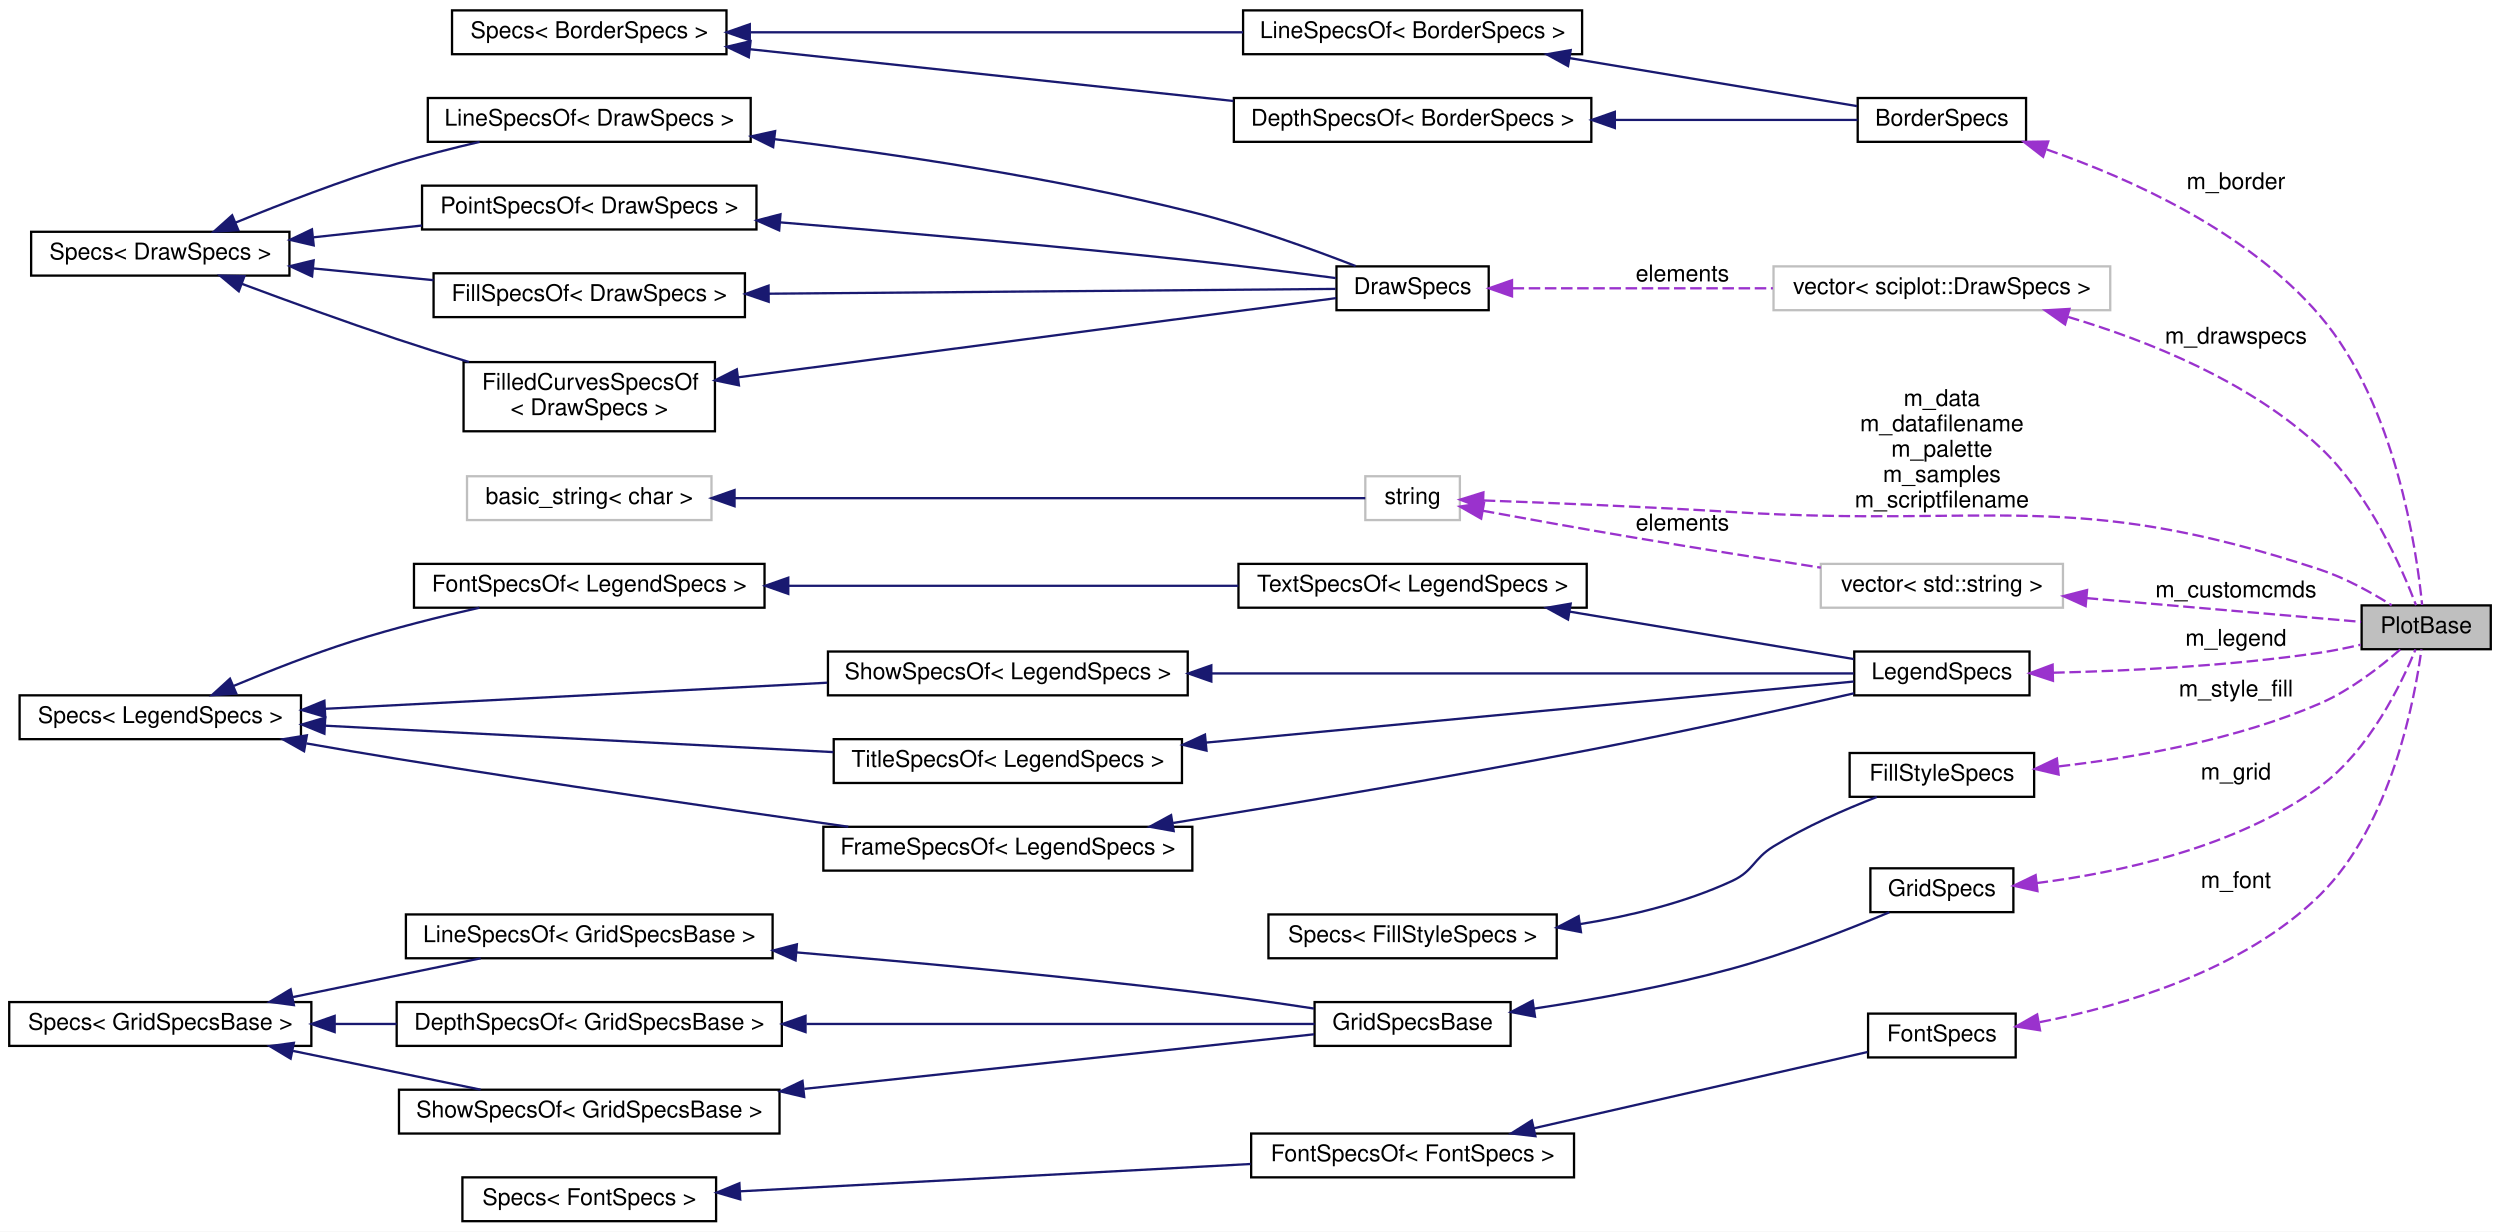
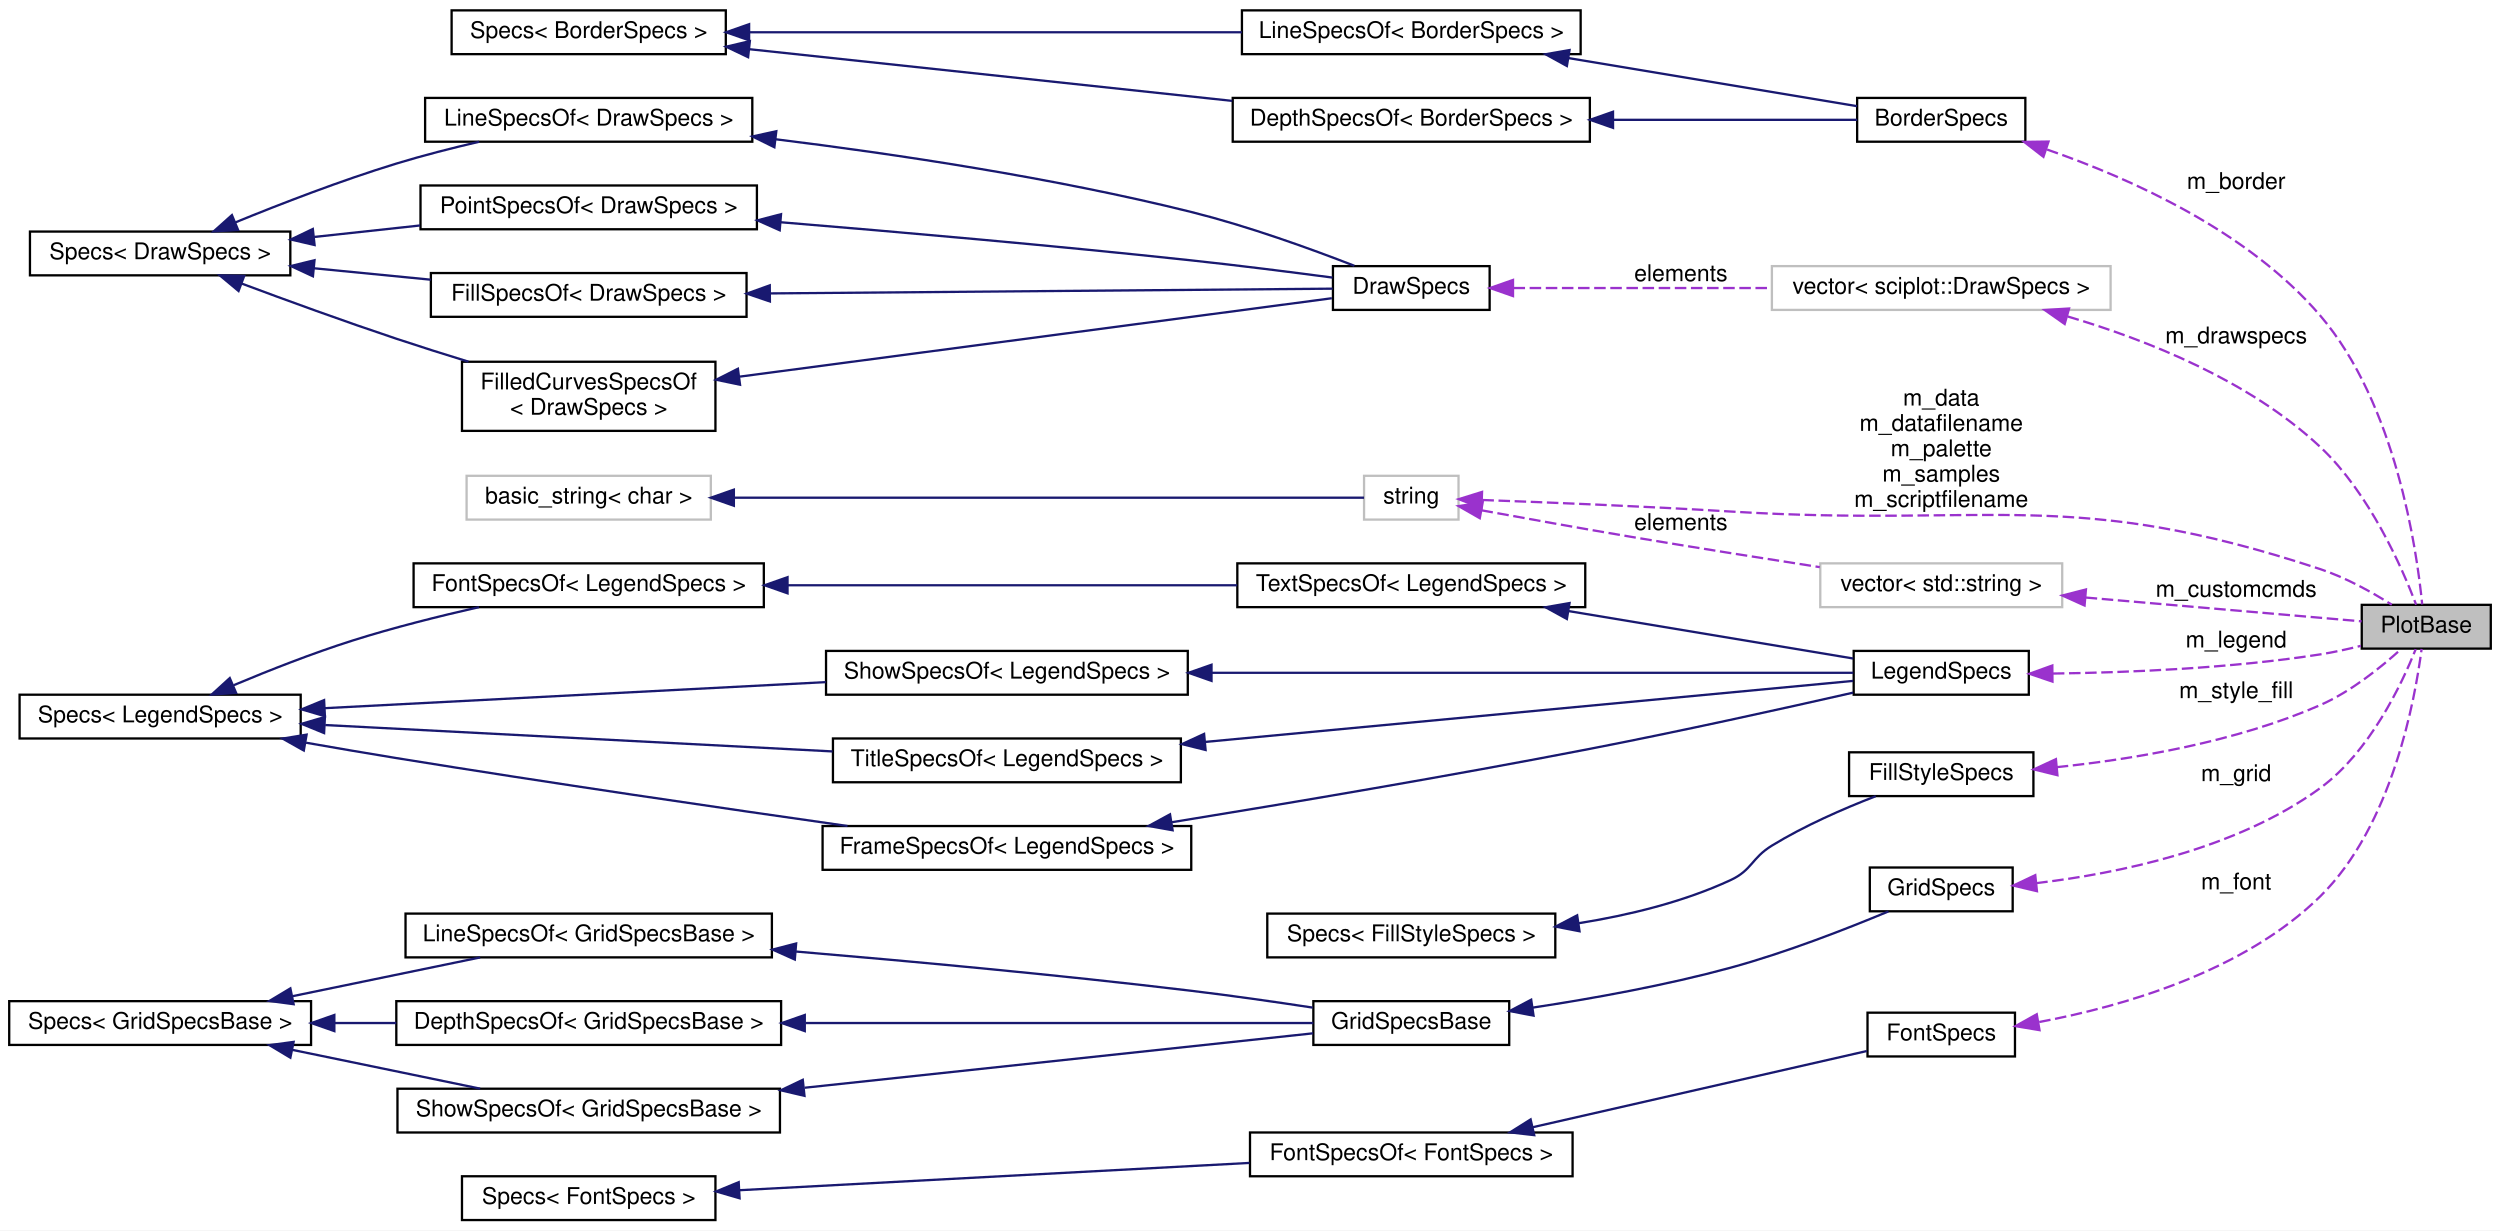
- <svg xmlns="http://www.w3.org/2000/svg" xmlns:xlink="http://www.w3.org/1999/xlink" width="1084pt" height="534pt" viewBox="0.00 0.00 1084.00 534.00">
+ <svg xmlns="http://www.w3.org/2000/svg" xmlns:xlink="http://www.w3.org/1999/xlink" width="1085pt" height="534pt" viewBox="0.00 0.00 1085.00 534.00">
  <g id="graph0" class="graph" transform="scale(1 1) rotate(0) translate(4 530)">
-     <polygon fill="white" stroke="transparent" points="-4,4 -4,-530 1080,-530 1080,4 -4,4" />
+     <polygon fill="white" stroke="transparent" points="-4,4 -4,-530 1081,-530 1081,4 -4,4" />
    <g id="node1" class="node">
      <g id="a_node1">
        <a xlink:title="The class used to create a plot containing graphical elements.">
-           <polygon fill="#bfbfbf" stroke="black" points="1020,-248.5 1020,-267.5 1076,-267.5 1076,-248.5 1020,-248.5" />
-           <text text-anchor="middle" x="1048" y="-255.5" font-family="Helvetica" font-size="10.00">PlotBase</text>
+           <polygon fill="#bfbfbf" stroke="black" points="1021,-248.5 1021,-267.5 1077,-267.5 1077,-248.5 1021,-248.5" />
+           <text text-anchor="middle" x="1049" y="-255.5" font-family="Helvetica" font-size="10.00">PlotBase</text>
        </a>
      </g>
    </g>
    <g id="node2" class="node">
      <g id="a_node2">
        <a xlink:href="classsciplot_1_1BorderSpecs.html" target="_top" xlink:title="The class used to specify options for plot border.">
-           <polygon fill="white" stroke="black" points="801.5,-468.5 801.5,-487.5 874.5,-487.5 874.5,-468.5 801.5,-468.5" />
-           <text text-anchor="middle" x="838" y="-475.5" font-family="Helvetica" font-size="10.00">BorderSpecs</text>
+           <polygon fill="white" stroke="black" points="802,-468.5 802,-487.5 875,-487.5 875,-468.5 802,-468.5" />
+           <text text-anchor="middle" x="838.5" y="-475.5" font-family="Helvetica" font-size="10.00">BorderSpecs</text>
        </a>
      </g>
    </g>
    <g id="edge1" class="edge">
-       <path fill="none" stroke="#9a32cd" stroke-dasharray="5,2" d="M883.46,-465.18C920.07,-452.46 970.87,-429.52 1002,-393 1034.7,-354.65 1043.86,-291.69 1046.23,-267.7" />
-       <polygon fill="#9a32cd" stroke="#9a32cd" points="881.91,-462.01 873.53,-468.5 884.13,-468.65 881.91,-462.01" />
-       <text text-anchor="middle" x="965.5" y="-448" font-family="Helvetica" font-size="10.00"> m_border</text>
+       <path fill="none" stroke="#9a32cd" stroke-dasharray="5,2" d="M884.43,-465.1C921.13,-452.38 971.86,-429.48 1003,-393 1035.72,-354.67 1044.87,-291.7 1047.23,-267.7" />
+       <polygon fill="#9a32cd" stroke="#9a32cd" points="882.85,-461.93 874.47,-468.42 885.07,-468.57 882.85,-461.93" />
+       <text text-anchor="middle" x="966.5" y="-448" font-family="Helvetica" font-size="10.00"> m_border</text>
    </g>
    <g id="node3" class="node">
      <g id="a_node3">
        <a xlink:href="classsciplot_1_1LineSpecsOf.html" target="_top" xlink:title=" ">
          <polygon fill="white" stroke="black" points="535,-506.5 535,-525.5 682,-525.5 682,-506.5 535,-506.5" />
          <text text-anchor="middle" x="608.5" y="-513.5" font-family="Helvetica" font-size="10.00">LineSpecsOf&lt; BorderSpecs &gt;</text>
        </a>
      </g>
    </g>
    <g id="edge2" class="edge">
-       <path fill="none" stroke="midnightblue" d="M676.5,-504.81C717.32,-497.99 767.86,-489.55 801.2,-483.98" />
-       <polygon fill="midnightblue" stroke="midnightblue" points="675.9,-501.36 666.61,-506.46 677.05,-508.26 675.9,-501.36" />
+       <path fill="none" stroke="midnightblue" d="M676.68,-504.8C717.72,-497.96 768.56,-489.49 801.95,-483.92" />
+       <polygon fill="midnightblue" stroke="midnightblue" points="676.03,-501.36 666.74,-506.46 677.18,-508.27 676.03,-501.36" />
    </g>
    <g id="node4" class="node">
      <g id="a_node4">
        <a xlink:href="classsciplot_1_1Specs.html" target="_top" xlink:title=" ">
          <polygon fill="white" stroke="black" points="192,-506.5 192,-525.5 311,-525.5 311,-506.5 192,-506.5" />
          <text text-anchor="middle" x="251.5" y="-513.5" font-family="Helvetica" font-size="10.00">Specs&lt; BorderSpecs &gt;</text>
        </a>
      </g>
    </g>
    <g id="edge3" class="edge">
      <path fill="none" stroke="midnightblue" d="M321.49,-516C382.92,-516 472.49,-516 534.97,-516" />
      <polygon fill="midnightblue" stroke="midnightblue" points="321.12,-512.5 311.12,-516 321.12,-519.5 321.12,-512.5" />
    </g>
    <g id="node5" class="node">
      <g id="a_node5">
        <a xlink:href="classsciplot_1_1DepthSpecsOf.html" target="_top" xlink:title=" ">
          <polygon fill="white" stroke="black" points="531,-468.5 531,-487.5 686,-487.5 686,-468.5 531,-468.5" />
          <text text-anchor="middle" x="608.5" y="-475.5" font-family="Helvetica" font-size="10.00">DepthSpecsOf&lt; BorderSpecs &gt;</text>
        </a>
      </g>
    </g>
    <g id="edge5" class="edge">
      <path fill="none" stroke="midnightblue" d="M321.27,-508.64C381.35,-502.21 468.47,-492.88 530.79,-486.21" />
      <polygon fill="midnightblue" stroke="midnightblue" points="320.69,-505.18 311.12,-509.73 321.44,-512.14 320.69,-505.18" />
    </g>
    <g id="edge4" class="edge">
-       <path fill="none" stroke="midnightblue" d="M696.38,-478C732.87,-478 773.27,-478 801.37,-478" />
-       <polygon fill="midnightblue" stroke="midnightblue" points="696.2,-474.5 686.2,-478 696.2,-481.5 696.2,-474.5" />
+       <path fill="none" stroke="midnightblue" d="M696.29,-478C733.02,-478 773.75,-478 801.99,-478" />
+       <polygon fill="midnightblue" stroke="midnightblue" points="696.06,-474.5 686.05,-478 696.05,-481.5 696.06,-474.5" />
    </g>
    <g id="node6" class="node">
      <g id="a_node6">
        <a xlink:title=" ">
-           <polygon fill="white" stroke="#bfbfbf" points="765,-395.5 765,-414.5 911,-414.5 911,-395.5 765,-395.5" />
-           <text text-anchor="middle" x="838" y="-402.5" font-family="Helvetica" font-size="10.00">vector&lt; sciplot::DrawSpecs &gt;</text>
+           <polygon fill="white" stroke="#bfbfbf" points="765,-395.5 765,-414.5 912,-414.5 912,-395.5 765,-395.5" />
+           <text text-anchor="middle" x="838.5" y="-402.5" font-family="Helvetica" font-size="10.00">vector&lt; sciplot::DrawSpecs &gt;</text>
        </a>
      </g>
    </g>
    <g id="edge6" class="edge">
-       <path fill="none" stroke="#9a32cd" stroke-dasharray="5,2" d="M892.72,-392.59C927.38,-382.29 971.5,-364.6 1002,-336 1023.32,-316 1037.51,-283.6 1043.6,-267.59" />
-       <polygon fill="#9a32cd" stroke="#9a32cd" points="891.42,-389.32 882.76,-395.43 893.34,-396.06 891.42,-389.32" />
-       <text text-anchor="middle" x="965.5" y="-381" font-family="Helvetica" font-size="10.00"> m_drawspecs</text>
+       <path fill="none" stroke="#9a32cd" stroke-dasharray="5,2" d="M893.4,-392.64C928.16,-382.36 972.42,-364.68 1003,-336 1024.32,-316 1038.51,-283.6 1044.6,-267.59" />
+       <polygon fill="#9a32cd" stroke="#9a32cd" points="892.07,-389.38 883.4,-395.47 893.98,-396.11 892.07,-389.38" />
+       <text text-anchor="middle" x="966.5" y="-381" font-family="Helvetica" font-size="10.00"> m_drawspecs</text>
    </g>
    <g id="node7" class="node">
      <g id="a_node7">
        <a xlink:href="classsciplot_1_1DrawSpecs.html" target="_top" xlink:title="The class where options for the plotted element can be specified.">
-           <polygon fill="white" stroke="black" points="575.5,-395.5 575.5,-414.5 641.5,-414.5 641.5,-395.5 575.5,-395.5" />
+           <polygon fill="white" stroke="black" points="574.5,-395.5 574.5,-414.5 642.5,-414.5 642.5,-395.5 574.5,-395.5" />
          <text text-anchor="middle" x="608.5" y="-402.5" font-family="Helvetica" font-size="10.00">DrawSpecs</text>
        </a>
      </g>
    </g>
    <g id="edge7" class="edge">
-       <path fill="none" stroke="#9a32cd" stroke-dasharray="5,2" d="M651.85,-405C683.5,-405 727.55,-405 764.74,-405" />
-       <polygon fill="#9a32cd" stroke="#9a32cd" points="651.61,-401.5 641.61,-405 651.61,-408.5 651.61,-401.5" />
+       <path fill="none" stroke="#9a32cd" stroke-dasharray="5,2" d="M652.87,-405C684.43,-405 727.91,-405 764.74,-405" />
+       <polygon fill="#9a32cd" stroke="#9a32cd" points="652.65,-401.5 642.65,-405 652.65,-408.5 652.65,-401.5" />
      <text text-anchor="middle" x="725.5" y="-408" font-family="Helvetica" font-size="10.00"> elements</text>
    </g>
    <g id="node8" class="node">
      <g id="a_node8">
        <a xlink:href="classsciplot_1_1LineSpecsOf.html" target="_top" xlink:title=" ">
-           <polygon fill="white" stroke="black" points="181.5,-468.5 181.5,-487.5 321.5,-487.5 321.5,-468.5 181.5,-468.5" />
+           <polygon fill="white" stroke="black" points="180.5,-468.5 180.5,-487.5 322.5,-487.5 322.5,-468.5 180.5,-468.5" />
          <text text-anchor="middle" x="251.5" y="-475.5" font-family="Helvetica" font-size="10.00">LineSpecsOf&lt; DrawSpecs &gt;</text>
        </a>
      </g>
    </g>
    <g id="edge8" class="edge">
-       <path fill="none" stroke="midnightblue" d="M331.9,-469.65C383.9,-463.24 453.06,-452.93 513,-438 537.62,-431.87 564.89,-422 583.79,-414.65" />
-       <polygon fill="midnightblue" stroke="midnightblue" points="331.25,-466.2 321.74,-470.88 332.09,-473.15 331.25,-466.2" />
+       <path fill="none" stroke="midnightblue" d="M332.72,-469.55C384.62,-463.13 453.37,-452.85 513,-438 537.62,-431.87 564.89,-422 583.79,-414.65" />
+       <polygon fill="midnightblue" stroke="midnightblue" points="332.08,-466.1 322.57,-470.78 332.92,-473.05 332.08,-466.1" />
    </g>
    <g id="node9" class="node">
      <g id="a_node9">
        <a xlink:href="classsciplot_1_1Specs.html" target="_top" xlink:title=" ">
-           <polygon fill="white" stroke="black" points="9.5,-410.5 9.5,-429.5 121.5,-429.5 121.5,-410.5 9.5,-410.5" />
+           <polygon fill="white" stroke="black" points="9,-410.5 9,-429.5 122,-429.5 122,-410.5 9,-410.5" />
          <text text-anchor="middle" x="65.5" y="-417.5" font-family="Helvetica" font-size="10.00">Specs&lt; DrawSpecs &gt;</text>
        </a>
      </g>
    </g>
    <g id="edge9" class="edge">
      <path fill="none" stroke="midnightblue" d="M98.21,-433.51C118.03,-441.62 144.22,-451.73 168,-459 179.53,-462.52 192.13,-465.74 203.95,-468.48" />
      <polygon fill="midnightblue" stroke="midnightblue" points="99.34,-430.18 88.76,-429.59 96.66,-436.65 99.34,-430.18" />
    </g>
    <g id="node10" class="node">
      <g id="a_node10">
        <a xlink:href="classsciplot_1_1PointSpecsOf.html" target="_top" xlink:title=" ">
-           <polygon fill="white" stroke="black" points="179,-430.5 179,-449.5 324,-449.5 324,-430.5 179,-430.5" />
+           <polygon fill="white" stroke="black" points="178.5,-430.5 178.5,-449.5 324.5,-449.5 324.5,-430.5 178.5,-430.5" />
          <text text-anchor="middle" x="251.5" y="-437.5" font-family="Helvetica" font-size="10.00">PointSpecsOf&lt; DrawSpecs &gt;</text>
        </a>
      </g>
    </g>
    <g id="edge11" class="edge">
-       <path fill="none" stroke="midnightblue" d="M132.04,-427.12C147.25,-428.78 163.51,-430.54 178.96,-432.22" />
-       <polygon fill="midnightblue" stroke="midnightblue" points="132.03,-423.6 121.71,-426 131.27,-430.56 132.03,-423.6" />
+       <path fill="none" stroke="midnightblue" d="M132.34,-427.16C147.25,-428.78 163.16,-430.51 178.31,-432.15" />
+       <polygon fill="midnightblue" stroke="midnightblue" points="132.53,-423.66 122.21,-426.05 131.77,-430.62 132.53,-423.66" />
    </g>
    <g id="node11" class="node">
      <g id="a_node11">
        <a xlink:href="classsciplot_1_1FillSpecsOf.html" target="_top" xlink:title=" ">
-           <polygon fill="white" stroke="black" points="184,-392.5 184,-411.5 319,-411.5 319,-392.5 184,-392.5" />
+           <polygon fill="white" stroke="black" points="183,-392.5 183,-411.5 320,-411.5 320,-392.5 183,-392.5" />
          <text text-anchor="middle" x="251.5" y="-399.5" font-family="Helvetica" font-size="10.00">FillSpecsOf&lt; DrawSpecs &gt;</text>
        </a>
      </g>
    </g>
    <g id="edge13" class="edge">
-       <path fill="none" stroke="midnightblue" d="M132.02,-413.59C148.88,-411.94 167.05,-410.16 183.96,-408.51" />
-       <polygon fill="midnightblue" stroke="midnightblue" points="131.32,-410.14 121.71,-414.6 132,-417.11 131.32,-410.14" />
+       <path fill="none" stroke="midnightblue" d="M132.28,-413.57C148.74,-411.95 166.43,-410.22 182.97,-408.61" />
+       <polygon fill="midnightblue" stroke="midnightblue" points="131.82,-410.09 122.21,-414.55 132.5,-417.06 131.82,-410.09" />
    </g>
    <g id="node12" class="node">
      <g id="a_node12">
        <a xlink:href="classsciplot_1_1FilledCurvesSpecsOf.html" target="_top" xlink:title=" ">
-           <polygon fill="white" stroke="black" points="197,-343 197,-373 306,-373 306,-343 197,-343" />
-           <text text-anchor="start" x="205" y="-361" font-family="Helvetica" font-size="10.00">FilledCurvesSpecsOf</text>
+           <polygon fill="white" stroke="black" points="196.5,-343 196.5,-373 306.5,-373 306.5,-343 196.5,-343" />
+           <text text-anchor="start" x="204.5" y="-361" font-family="Helvetica" font-size="10.00">FilledCurvesSpecsOf</text>
          <text text-anchor="middle" x="251.5" y="-350" font-family="Helvetica" font-size="10.00">&lt; DrawSpecs &gt;</text>
        </a>
      </g>
    </g>
    <g id="edge15" class="edge">
      <path fill="none" stroke="midnightblue" d="M100.81,-406.96C120.4,-399.64 145.47,-390.51 168,-383 178.08,-379.64 188.91,-376.22 199.31,-373.03" />
      <polygon fill="midnightblue" stroke="midnightblue" points="99.53,-403.7 91.39,-410.49 101.98,-410.25 99.53,-403.7" />
    </g>
    <g id="edge10" class="edge">
-       <path fill="none" stroke="midnightblue" d="M334.21,-433.59C385.59,-429.36 453.22,-423.43 513,-417 533.72,-414.77 556.93,-411.83 575.17,-409.42" />
-       <polygon fill="midnightblue" stroke="midnightblue" points="333.85,-430.11 324.16,-434.41 334.42,-437.09 333.85,-430.11" />
+       <path fill="none" stroke="midnightblue" d="M334.76,-433.55C386.06,-429.32 453.43,-423.41 513,-417 533.39,-414.81 556.2,-411.92 574.3,-409.53" />
+       <polygon fill="midnightblue" stroke="midnightblue" points="334.4,-430.06 324.72,-434.37 334.97,-437.04 334.4,-430.06" />
    </g>
    <g id="edge12" class="edge">
-       <path fill="none" stroke="midnightblue" d="M329.35,-402.65C405.94,-403.3 519.87,-404.26 575.12,-404.73" />
-       <polygon fill="midnightblue" stroke="midnightblue" points="329.3,-399.15 319.27,-402.56 329.24,-406.15 329.3,-399.15" />
+       <path fill="none" stroke="midnightblue" d="M330.15,-402.66C406.38,-403.3 519.04,-404.25 574.37,-404.72" />
+       <polygon fill="midnightblue" stroke="midnightblue" points="330.14,-399.16 320.11,-402.57 330.08,-406.16 330.14,-399.16" />
    </g>
    <g id="edge14" class="edge">
-       <path fill="none" stroke="midnightblue" d="M315.98,-366.4C392.13,-376.49 516.8,-392.99 575.3,-400.74" />
-       <polygon fill="midnightblue" stroke="midnightblue" points="316.4,-362.93 306.03,-365.09 315.49,-369.87 316.4,-362.93" />
+       <path fill="none" stroke="midnightblue" d="M317.16,-366.56C392.85,-376.58 515.31,-392.79 574.02,-400.57" />
+       <polygon fill="midnightblue" stroke="midnightblue" points="317.18,-363.03 306.8,-365.19 316.26,-369.97 317.18,-363.03" />
    </g>
    <g id="node13" class="node">
      <g id="a_node13">
        <a xlink:title="STL class.">
          <polygon fill="white" stroke="#bfbfbf" points="588,-304.5 588,-323.5 629,-323.5 629,-304.5 588,-304.5" />
          <text text-anchor="middle" x="608.5" y="-311.5" font-family="Helvetica" font-size="10.00">string</text>
        </a>
      </g>
    </g>
    <g id="edge16" class="edge">
-       <path fill="none" stroke="#9a32cd" stroke-dasharray="5,2" d="M639.36,-313C667.22,-312 709.94,-310.28 747,-308 860.66,-301.02 893.87,-318.73 1002,-283 1013.03,-279.36 1024.46,-272.97 1033.04,-267.56" />
+       <path fill="none" stroke="#9a32cd" stroke-dasharray="5,2" d="M639.36,-313C667.22,-311.99 709.94,-310.27 747,-308 861.11,-301.02 894.45,-318.86 1003,-283 1014.03,-279.36 1025.46,-272.97 1034.04,-267.56" />
      <polygon fill="#9a32cd" stroke="#9a32cd" points="638.96,-309.51 629.09,-313.36 639.21,-316.51 638.96,-309.51" />
-       <text text-anchor="middle" x="838" y="-354" font-family="Helvetica" font-size="10.00"> m_data</text>
-       <text text-anchor="middle" x="838" y="-343" font-family="Helvetica" font-size="10.00">m_datafilename</text>
-       <text text-anchor="middle" x="838" y="-332" font-family="Helvetica" font-size="10.00">m_palette</text>
-       <text text-anchor="middle" x="838" y="-321" font-family="Helvetica" font-size="10.00">m_samples</text>
-       <text text-anchor="middle" x="838" y="-310" font-family="Helvetica" font-size="10.00">m_scriptfilename</text>
+       <text text-anchor="middle" x="838.5" y="-354" font-family="Helvetica" font-size="10.00"> m_data</text>
+       <text text-anchor="middle" x="838.5" y="-343" font-family="Helvetica" font-size="10.00">m_datafilename</text>
+       <text text-anchor="middle" x="838.5" y="-332" font-family="Helvetica" font-size="10.00">m_palette</text>
+       <text text-anchor="middle" x="838.5" y="-321" font-family="Helvetica" font-size="10.00">m_samples</text>
+       <text text-anchor="middle" x="838.5" y="-310" font-family="Helvetica" font-size="10.00">m_scriptfilename</text>
    </g>
    <g id="node22" class="node">
      <g id="a_node22">
        <a xlink:title=" ">
-           <polygon fill="white" stroke="#bfbfbf" points="785.5,-266.5 785.5,-285.5 890.5,-285.5 890.5,-266.5 785.5,-266.5" />
-           <text text-anchor="middle" x="838" y="-273.5" font-family="Helvetica" font-size="10.00">vector&lt; std::string &gt;</text>
+           <polygon fill="white" stroke="#bfbfbf" points="786,-266.5 786,-285.5 891,-285.5 891,-266.5 786,-266.5" />
+           <text text-anchor="middle" x="838.5" y="-273.5" font-family="Helvetica" font-size="10.00">vector&lt; std::string &gt;</text>
        </a>
      </g>
    </g>
    <g id="edge29" class="edge">
-       <path fill="none" stroke="#9a32cd" stroke-dasharray="5,2" d="M638.97,-308.53C657.6,-305.12 682.19,-300.68 704,-297 730.85,-292.47 760.81,-287.71 785.48,-283.87" />
-       <polygon fill="#9a32cd" stroke="#9a32cd" points="638.23,-305.11 629.03,-310.36 639.49,-311.99 638.23,-305.11" />
+       <path fill="none" stroke="#9a32cd" stroke-dasharray="5,2" d="M638.97,-308.53C657.6,-305.11 682.19,-300.68 704,-297 730.95,-292.46 761.02,-287.7 785.79,-283.86" />
+       <polygon fill="#9a32cd" stroke="#9a32cd" points="638.23,-305.1 629.02,-310.36 639.49,-311.99 638.23,-305.1" />
      <text text-anchor="middle" x="725.5" y="-300" font-family="Helvetica" font-size="10.00"> elements</text>
    </g>
    <g id="node14" class="node">
      <g id="a_node14">
        <a xlink:title="STL class.">
          <polygon fill="white" stroke="#bfbfbf" points="198.5,-304.5 198.5,-323.5 304.5,-323.5 304.5,-304.5 198.5,-304.5" />
          <text text-anchor="middle" x="251.5" y="-311.5" font-family="Helvetica" font-size="10.00">basic_string&lt; char &gt;</text>
        </a>
      </g>
    </g>
    <g id="edge17" class="edge">
      <path fill="none" stroke="midnightblue" d="M314.7,-314C396.76,-314 536.76,-314 587.99,-314" />
      <polygon fill="midnightblue" stroke="midnightblue" points="314.5,-310.5 304.5,-314 314.5,-317.5 314.5,-310.5" />
    </g>
    <g id="node15" class="node">
      <g id="a_node15">
        <a xlink:href="classsciplot_1_1LegendSpecs.html" target="_top" xlink:title="The class used to specify options for legend.">
-           <polygon fill="white" stroke="black" points="800,-228.5 800,-247.5 876,-247.5 876,-228.5 800,-228.5" />
-           <text text-anchor="middle" x="838" y="-235.5" font-family="Helvetica" font-size="10.00">LegendSpecs</text>
+           <polygon fill="white" stroke="black" points="800.5,-228.5 800.5,-247.5 876.5,-247.5 876.5,-228.5 800.5,-228.5" />
+           <text text-anchor="middle" x="838.5" y="-235.5" font-family="Helvetica" font-size="10.00">LegendSpecs</text>
        </a>
      </g>
    </g>
    <g id="edge18" class="edge">
-       <path fill="none" stroke="#9a32cd" stroke-dasharray="5,2" d="M886.27,-238.31C918.93,-239.09 963.3,-241.25 1002,-247 1007.73,-247.85 1013.79,-249.09 1019.55,-250.44" />
-       <polygon fill="#9a32cd" stroke="#9a32cd" points="886.17,-234.81 876.1,-238.1 886.02,-241.81 886.17,-234.81" />
-       <text text-anchor="middle" x="965.5" y="-250" font-family="Helvetica" font-size="10.00"> m_legend</text>
+       <path fill="none" stroke="#9a32cd" stroke-dasharray="5,2" d="M886.95,-237.68C919.73,-238.1 964.23,-239.95 1003,-246 1008.75,-246.9 1014.83,-248.24 1020.59,-249.7" />
+       <polygon fill="#9a32cd" stroke="#9a32cd" points="886.77,-234.18 876.74,-237.59 886.71,-241.18 886.77,-234.18" />
+       <text text-anchor="middle" x="966.5" y="-249" font-family="Helvetica" font-size="10.00"> m_legend</text>
    </g>
    <g id="node16" class="node">
      <g id="a_node16">
        <a xlink:href="classsciplot_1_1TextSpecsOf.html" target="_top" xlink:title=" ">
          <polygon fill="white" stroke="black" points="533,-266.5 533,-285.5 684,-285.5 684,-266.5 533,-266.5" />
          <text text-anchor="middle" x="608.5" y="-273.5" font-family="Helvetica" font-size="10.00">TextSpecsOf&lt; LegendSpecs &gt;</text>
        </a>
      </g>
    </g>
    <g id="edge19" class="edge">
-       <path fill="none" stroke="midnightblue" d="M676.63,-264.79C716.87,-258.07 766.53,-249.77 799.84,-244.21" />
-       <polygon fill="midnightblue" stroke="midnightblue" points="675.9,-261.36 666.61,-266.46 677.05,-268.26 675.9,-261.36" />
+       <path fill="none" stroke="midnightblue" d="M676.77,-264.79C717.11,-258.07 766.88,-249.77 800.26,-244.21" />
+       <polygon fill="midnightblue" stroke="midnightblue" points="676.03,-261.36 666.74,-266.46 677.18,-268.27 676.03,-261.36" />
    </g>
    <g id="node17" class="node">
      <g id="a_node17">
        <a xlink:href="classsciplot_1_1FontSpecsOf.html" target="_top" xlink:title=" ">
          <polygon fill="white" stroke="black" points="175.5,-266.5 175.5,-285.5 327.5,-285.5 327.5,-266.5 175.5,-266.5" />
          <text text-anchor="middle" x="251.5" y="-273.5" font-family="Helvetica" font-size="10.00">FontSpecsOf&lt; LegendSpecs &gt;</text>
        </a>
      </g>
    </g>
    <g id="edge20" class="edge">
      <path fill="none" stroke="midnightblue" d="M337.91,-276C397.4,-276 475.97,-276 532.93,-276" />
      <polygon fill="midnightblue" stroke="midnightblue" points="337.79,-272.5 327.79,-276 337.79,-279.5 337.79,-272.5" />
    </g>
    <g id="node18" class="node">
      <g id="a_node18">
        <a xlink:href="classsciplot_1_1Specs.html" target="_top" xlink:title=" ">
          <polygon fill="white" stroke="black" points="4.5,-209.5 4.5,-228.5 126.5,-228.5 126.5,-209.5 4.5,-209.5" />
          <text text-anchor="middle" x="65.5" y="-216.5" font-family="Helvetica" font-size="10.00">Specs&lt; LegendSpecs &gt;</text>
        </a>
      </g>
    </g>
    <g id="edge21" class="edge">
      <path fill="none" stroke="midnightblue" d="M97.4,-232.62C112.72,-239.05 131.63,-246.5 149,-252 166.7,-257.6 186.49,-262.56 203.87,-266.5" />
      <polygon fill="midnightblue" stroke="midnightblue" points="98.47,-229.28 87.89,-228.58 95.72,-235.72 98.47,-229.28" />
    </g>
    <g id="node19" class="node">
      <g id="a_node19">
        <a xlink:href="classsciplot_1_1ShowSpecsOf.html" target="_top" xlink:title=" ">
-           <polygon fill="white" stroke="black" points="355,-228.5 355,-247.5 511,-247.5 511,-228.5 355,-228.5" />
+           <polygon fill="white" stroke="black" points="354.5,-228.5 354.5,-247.5 511.5,-247.5 511.5,-228.5 354.5,-228.5" />
          <text text-anchor="middle" x="433" y="-235.5" font-family="Helvetica" font-size="10.00">ShowSpecsOf&lt; LegendSpecs &gt;</text>
        </a>
      </g>
    </g>
    <g id="edge23" class="edge">
-       <path fill="none" stroke="midnightblue" d="M137,-222.66C199.41,-225.91 290.31,-230.63 354.69,-233.98" />
+       <path fill="none" stroke="midnightblue" d="M136.99,-222.66C199.28,-225.9 289.99,-230.62 354.35,-233.96" />
      <polygon fill="midnightblue" stroke="midnightblue" points="137.02,-219.16 126.85,-222.14 136.66,-226.15 137.02,-219.16" />
    </g>
    <g id="node20" class="node">
      <g id="a_node20">
        <a xlink:href="classsciplot_1_1TitleSpecsOf.html" target="_top" xlink:title=" ">
          <polygon fill="white" stroke="black" points="357.5,-190.5 357.5,-209.5 508.5,-209.5 508.5,-190.5 357.5,-190.5" />
          <text text-anchor="middle" x="433" y="-197.5" font-family="Helvetica" font-size="10.00">TitleSpecsOf&lt; LegendSpecs &gt;</text>
        </a>
      </g>
    </g>
    <g id="edge25" class="edge">
      <path fill="none" stroke="midnightblue" d="M137.14,-215.33C200.4,-212.04 292.86,-207.23 357.32,-203.88" />
      <polygon fill="midnightblue" stroke="midnightblue" points="136.66,-211.85 126.85,-215.86 137.02,-218.84 136.66,-211.85" />
    </g>
    <g id="node21" class="node">
      <g id="a_node21">
        <a xlink:href="classsciplot_1_1FrameSpecsOf.html" target="_top" xlink:title=" ">
          <polygon fill="white" stroke="black" points="353,-152.5 353,-171.5 513,-171.5 513,-152.5 353,-152.5" />
          <text text-anchor="middle" x="433" y="-159.5" font-family="Helvetica" font-size="10.00">FrameSpecsOf&lt; LegendSpecs &gt;</text>
        </a>
      </g>
    </g>
    <g id="edge27" class="edge">
      <path fill="none" stroke="midnightblue" d="M128.82,-207.66C141.76,-205.38 155.32,-203.06 168,-201 234.42,-190.21 310.46,-179.11 363.82,-171.52" />
      <polygon fill="midnightblue" stroke="midnightblue" points="127.85,-204.27 118.61,-209.46 129.07,-211.17 127.85,-204.27" />
    </g>
    <g id="edge22" class="edge">
-       <path fill="none" stroke="midnightblue" d="M521.32,-238C608.04,-238 736.86,-238 799.75,-238" />
-       <polygon fill="midnightblue" stroke="midnightblue" points="521.23,-234.5 511.23,-238 521.23,-241.5 521.23,-234.5" />
+       <path fill="none" stroke="midnightblue" d="M521.91,-238C608.77,-238 737.48,-238 800.3,-238" />
+       <polygon fill="midnightblue" stroke="midnightblue" points="521.8,-234.5 511.8,-238 521.8,-241.5 521.8,-234.5" />
    </g>
    <g id="edge24" class="edge">
-       <path fill="none" stroke="midnightblue" d="M518.95,-208.01C605.69,-216.19 736.36,-228.51 799.8,-234.49" />
-       <polygon fill="midnightblue" stroke="midnightblue" points="519.14,-204.51 508.86,-207.06 518.48,-211.48 519.14,-204.51" />
+       <path fill="none" stroke="midnightblue" d="M519.05,-208.01C605.91,-216.19 736.73,-228.51 800.26,-234.49" />
+       <polygon fill="midnightblue" stroke="midnightblue" points="519.23,-204.51 508.95,-207.06 518.58,-211.48 519.23,-204.51" />
    </g>
    <g id="edge26" class="edge">
-       <path fill="none" stroke="midnightblue" d="M504.66,-173.16C555.26,-181.37 624.96,-193.13 686,-205 724.98,-212.58 769.36,-222.43 799.87,-229.38" />
-       <polygon fill="midnightblue" stroke="midnightblue" points="504.91,-169.66 494.48,-171.52 503.79,-176.57 504.91,-169.66" />
+       <path fill="none" stroke="midnightblue" d="M504.65,-173.17C555.26,-181.39 624.96,-193.15 686,-205 725.11,-212.59 769.63,-222.44 800.24,-229.39" />
+       <polygon fill="midnightblue" stroke="midnightblue" points="504.91,-169.67 494.48,-171.53 503.79,-176.58 504.91,-169.67" />
    </g>
    <g id="edge28" class="edge">
-       <path fill="none" stroke="#9a32cd" stroke-dasharray="5,2" d="M900.77,-270.65C940.33,-267.23 989.72,-262.96 1019.78,-260.36" />
-       <polygon fill="#9a32cd" stroke="#9a32cd" points="900.34,-267.18 890.68,-271.53 900.95,-274.15 900.34,-267.18" />
-       <text text-anchor="middle" x="965.5" y="-271" font-family="Helvetica" font-size="10.00"> m_customcmds</text>
+       <path fill="none" stroke="#9a32cd" stroke-dasharray="5,2" d="M901.18,-270.67C940.98,-267.24 990.76,-262.94 1020.93,-260.34" />
+       <polygon fill="#9a32cd" stroke="#9a32cd" points="900.7,-267.2 891.04,-271.55 901.3,-274.18 900.7,-267.2" />
+       <text text-anchor="middle" x="966.5" y="-271" font-family="Helvetica" font-size="10.00"> m_customcmds</text>
    </g>
    <g id="node23" class="node">
      <g id="a_node23">
        <a xlink:href="classsciplot_1_1FillStyleSpecs.html" target="_top" xlink:title="The class used to attach color or pattern fill options to a type.">
-           <polygon fill="white" stroke="black" points="798,-184.5 798,-203.5 878,-203.5 878,-184.5 798,-184.5" />
-           <text text-anchor="middle" x="838" y="-191.5" font-family="Helvetica" font-size="10.00">FillStyleSpecs</text>
+           <polygon fill="white" stroke="black" points="798.5,-184.5 798.5,-203.5 878.5,-203.5 878.5,-184.5 798.5,-184.5" />
+           <text text-anchor="middle" x="838.5" y="-191.5" font-family="Helvetica" font-size="10.00">FillStyleSpecs</text>
        </a>
      </g>
    </g>
    <g id="edge30" class="edge">
-       <path fill="none" stroke="#9a32cd" stroke-dasharray="5,2" d="M888.67,-197.69C921.86,-201.52 965.89,-209.29 1002,-225 1015.15,-230.72 1028.13,-240.86 1036.75,-248.39" />
-       <polygon fill="#9a32cd" stroke="#9a32cd" points="888.62,-194.16 878.3,-196.58 887.87,-201.12 888.62,-194.16" />
-       <text text-anchor="middle" x="965.5" y="-228" font-family="Helvetica" font-size="10.00"> m_style_fill</text>
+       <path fill="none" stroke="#9a32cd" stroke-dasharray="5,2" d="M888.63,-197.05C922.04,-200.53 966.61,-208 1003,-224 1016.45,-229.91 1029.58,-240.57 1038.16,-248.38" />
+       <polygon fill="#9a32cd" stroke="#9a32cd" points="888.93,-193.56 878.65,-196.09 888.27,-200.53 888.93,-193.56" />
+       <text text-anchor="middle" x="966.5" y="-227" font-family="Helvetica" font-size="10.00"> m_style_fill</text>
    </g>
    <g id="node24" class="node">
      <g id="a_node24">
        <a xlink:href="classsciplot_1_1Specs.html" target="_top" xlink:title=" ">
          <polygon fill="white" stroke="black" points="546,-114.5 546,-133.5 671,-133.5 671,-114.5 546,-114.5" />
          <text text-anchor="middle" x="608.5" y="-121.5" font-family="Helvetica" font-size="10.00">Specs&lt; FillStyleSpecs &gt;</text>
        </a>
      </g>
    </g>
    <g id="edge31" class="edge">
-       <path fill="none" stroke="midnightblue" d="M681.02,-129.3C702.92,-132.8 726.6,-138.55 747,-148 756.45,-152.38 756.13,-157.55 765,-163 779.03,-171.62 795.89,-179.01 809.76,-184.42" />
+       <path fill="none" stroke="midnightblue" d="M681.02,-129.3C702.92,-132.8 726.6,-138.55 747,-148 756.45,-152.38 756.12,-157.56 765,-163 779.13,-171.65 796.1,-179.05 810.06,-184.45" />
      <polygon fill="midnightblue" stroke="midnightblue" points="681.51,-125.84 671.11,-127.85 680.49,-132.76 681.51,-125.84" />
    </g>
    <g id="node25" class="node">
      <g id="a_node25">
        <a xlink:href="classsciplot_1_1GridSpecs.html" target="_top" xlink:title="The class used to specify options for grid.">
-           <polygon fill="white" stroke="black" points="807,-134.5 807,-153.5 869,-153.5 869,-134.5 807,-134.5" />
-           <text text-anchor="middle" x="838" y="-141.5" font-family="Helvetica" font-size="10.00">GridSpecs</text>
+           <polygon fill="white" stroke="black" points="807.5,-134.5 807.5,-153.5 869.5,-153.5 869.5,-134.5 807.5,-134.5" />
+           <text text-anchor="middle" x="838.5" y="-141.5" font-family="Helvetica" font-size="10.00">GridSpecs</text>
        </a>
      </g>
    </g>
    <g id="edge32" class="edge">
-       <path fill="none" stroke="#9a32cd" stroke-dasharray="5,2" d="M879.07,-147.09C914.35,-151.55 965.65,-162.43 1002,-189 1023.25,-204.53 1037.2,-233.38 1043.37,-248.38" />
-       <polygon fill="#9a32cd" stroke="#9a32cd" points="879.45,-143.61 869.11,-145.95 878.65,-150.56 879.45,-143.61" />
-       <text text-anchor="middle" x="965.5" y="-192" font-family="Helvetica" font-size="10.00"> m_grid</text>
+       <path fill="none" stroke="#9a32cd" stroke-dasharray="5,2" d="M879.72,-146.72C915.14,-150.88 966.6,-161.4 1003,-188 1024.46,-203.69 1038.32,-232.99 1044.42,-248.23" />
+       <polygon fill="#9a32cd" stroke="#9a32cd" points="880.04,-143.23 869.73,-145.66 879.31,-150.19 880.04,-143.23" />
+       <text text-anchor="middle" x="966.5" y="-191" font-family="Helvetica" font-size="10.00"> m_grid</text>
    </g>
    <g id="node26" class="node">
      <g id="a_node26">
        <a xlink:href="classsciplot_1_1GridSpecsBase.html" target="_top" xlink:title="The class used to specify options for grid lines along axis tics (major or minor).">
          <polygon fill="white" stroke="black" points="566,-76.5 566,-95.5 651,-95.5 651,-76.5 566,-76.5" />
          <text text-anchor="middle" x="608.5" y="-83.5" font-family="Helvetica" font-size="10.00">GridSpecsBase</text>
        </a>
      </g>
    </g>
    <g id="edge33" class="edge">
-       <path fill="none" stroke="midnightblue" d="M661.19,-92.67C687.19,-96.61 719.04,-102.35 747,-110 770.84,-116.52 797.2,-126.87 815.19,-134.43" />
-       <polygon fill="midnightblue" stroke="midnightblue" points="661.57,-89.18 651.16,-91.19 660.55,-96.11 661.57,-89.18" />
+       <path fill="none" stroke="midnightblue" d="M661.18,-92.69C687.18,-96.64 719.03,-102.38 747,-110 770.97,-116.53 797.47,-126.88 815.57,-134.44" />
+       <polygon fill="midnightblue" stroke="midnightblue" points="661.56,-89.21 651.16,-91.21 660.54,-96.13 661.56,-89.21" />
    </g>
    <g id="node27" class="node">
      <g id="a_node27">
        <a xlink:href="classsciplot_1_1LineSpecsOf.html" target="_top" xlink:title=" ">
          <polygon fill="white" stroke="black" points="172,-114.5 172,-133.5 331,-133.5 331,-114.5 172,-114.5" />
          <text text-anchor="middle" x="251.5" y="-121.5" font-family="Helvetica" font-size="10.00">LineSpecsOf&lt; GridSpecsBase &gt;</text>
        </a>
      </g>
    </g>
    <g id="edge34" class="edge">
      <path fill="none" stroke="midnightblue" d="M341.49,-117.03C391.89,-112.77 456.05,-106.84 513,-100 530.29,-97.92 549.29,-95.2 565.7,-92.7" />
      <polygon fill="midnightblue" stroke="midnightblue" points="340.95,-113.56 331.28,-117.88 341.53,-120.53 340.95,-113.56" />
    </g>
    <g id="node28" class="node">
      <g id="a_node28">
        <a xlink:href="classsciplot_1_1Specs.html" target="_top" xlink:title=" ">
          <polygon fill="white" stroke="black" points="0,-76.5 0,-95.5 131,-95.5 131,-76.5 0,-76.5" />
          <text text-anchor="middle" x="65.5" y="-83.5" font-family="Helvetica" font-size="10.00">Specs&lt; GridSpecsBase &gt;</text>
        </a>
      </g>
    </g>
    <g id="edge35" class="edge">
      <path fill="none" stroke="midnightblue" d="M123.06,-97.68C149.15,-103.07 179.74,-109.39 204.4,-114.48" />
      <polygon fill="midnightblue" stroke="midnightblue" points="123.43,-94.18 112.93,-95.59 122.02,-101.04 123.43,-94.18" />
    </g>
    <g id="node29" class="node">
      <g id="a_node29">
        <a xlink:href="classsciplot_1_1DepthSpecsOf.html" target="_top" xlink:title=" ">
          <polygon fill="white" stroke="black" points="168,-76.5 168,-95.5 335,-95.5 335,-76.5 168,-76.5" />
          <text text-anchor="middle" x="251.5" y="-83.5" font-family="Helvetica" font-size="10.00">DepthSpecsOf&lt; GridSpecsBase &gt;</text>
        </a>
      </g>
    </g>
    <g id="edge37" class="edge">
      <path fill="none" stroke="midnightblue" d="M141.3,-86C150.08,-86 159.08,-86 167.96,-86" />
      <polygon fill="midnightblue" stroke="midnightblue" points="141.11,-82.5 131.11,-86 141.11,-89.5 141.11,-82.5" />
    </g>
    <g id="node30" class="node">
      <g id="a_node30">
        <a xlink:href="classsciplot_1_1ShowSpecsOf.html" target="_top" xlink:title=" ">
-           <polygon fill="white" stroke="black" points="169,-38.5 169,-57.5 334,-57.5 334,-38.5 169,-38.5" />
+           <polygon fill="white" stroke="black" points="168.5,-38.5 168.5,-57.5 334.5,-57.5 334.5,-38.5 168.5,-38.5" />
          <text text-anchor="middle" x="251.5" y="-45.5" font-family="Helvetica" font-size="10.00">ShowSpecsOf&lt; GridSpecsBase &gt;</text>
        </a>
      </g>
    </g>
    <g id="edge39" class="edge">
      <path fill="none" stroke="midnightblue" d="M123.06,-74.32C149.15,-68.93 179.74,-62.61 204.4,-57.52" />
      <polygon fill="midnightblue" stroke="midnightblue" points="122.02,-70.96 112.93,-76.41 123.43,-77.82 122.02,-70.96" />
    </g>
    <g id="edge36" class="edge">
      <path fill="none" stroke="midnightblue" d="M345.64,-86C417.07,-86 512.24,-86 565.97,-86" />
      <polygon fill="midnightblue" stroke="midnightblue" points="345.28,-82.5 335.28,-86 345.28,-89.5 345.28,-82.5" />
    </g>
    <g id="edge38" class="edge">
-       <path fill="none" stroke="midnightblue" d="M344.75,-57.87C416.17,-65.52 511.76,-75.75 565.76,-81.53" />
-       <polygon fill="midnightblue" stroke="midnightblue" points="344.71,-54.35 334.39,-56.77 343.96,-61.31 344.71,-54.35" />
+       <path fill="none" stroke="midnightblue" d="M345.19,-57.92C416.62,-65.57 512,-75.78 565.86,-81.54" />
+       <polygon fill="midnightblue" stroke="midnightblue" points="345.15,-54.4 334.84,-56.81 344.41,-61.36 345.15,-54.4" />
    </g>
    <g id="node31" class="node">
      <g id="a_node31">
        <a xlink:href="classsciplot_1_1FontSpecs.html" target="_top" xlink:title="The class used to specify font options.">
-           <polygon fill="white" stroke="black" points="806,-71.5 806,-90.5 870,-90.5 870,-71.5 806,-71.5" />
-           <text text-anchor="middle" x="838" y="-78.5" font-family="Helvetica" font-size="10.00">FontSpecs</text>
+           <polygon fill="white" stroke="black" points="806.5,-71.5 806.5,-90.5 870.5,-90.5 870.5,-71.5 806.5,-71.5" />
+           <text text-anchor="middle" x="838.5" y="-78.5" font-family="Helvetica" font-size="10.00">FontSpecs</text>
        </a>
      </g>
    </g>
    <g id="edge40" class="edge">
-       <path fill="none" stroke="#9a32cd" stroke-dasharray="5,2" d="M880.38,-86.78C916.76,-93.9 968.94,-109.33 1002,-142 1032.88,-172.52 1043.01,-226.62 1045.94,-248.46" />
-       <polygon fill="#9a32cd" stroke="#9a32cd" points="880.56,-83.26 870.1,-84.91 879.31,-90.15 880.56,-83.26" />
-       <text text-anchor="middle" x="965.5" y="-145" font-family="Helvetica" font-size="10.00"> m_font</text>
+       <path fill="none" stroke="#9a32cd" stroke-dasharray="5,2" d="M881.01,-86.45C917.52,-93.29 969.86,-108.37 1003,-141 1034.17,-171.69 1044.13,-226.31 1046.98,-248.37" />
+       <polygon fill="#9a32cd" stroke="#9a32cd" points="881.15,-82.92 870.7,-84.66 879.95,-89.82 881.15,-82.92" />
+       <text text-anchor="middle" x="966.5" y="-144" font-family="Helvetica" font-size="10.00"> m_font</text>
    </g>
    <g id="node32" class="node">
      <g id="a_node32">
        <a xlink:href="classsciplot_1_1FontSpecsOf.html" target="_top" xlink:title=" ">
          <polygon fill="white" stroke="black" points="538.5,-19.5 538.5,-38.5 678.5,-38.5 678.5,-19.5 538.5,-19.5" />
          <text text-anchor="middle" x="608.5" y="-26.5" font-family="Helvetica" font-size="10.00">FontSpecsOf&lt; FontSpecs &gt;</text>
        </a>
      </g>
    </g>
    <g id="edge41" class="edge">
-       <path fill="none" stroke="midnightblue" d="M661,-40.77C705.53,-50.95 768.47,-65.34 805.77,-73.86" />
-       <polygon fill="midnightblue" stroke="midnightblue" points="661.76,-37.35 651.23,-38.54 660.2,-44.18 661.76,-37.35" />
+       <path fill="none" stroke="midnightblue" d="M661.11,-40.77C705.74,-50.95 768.82,-65.34 806.2,-73.86" />
+       <polygon fill="midnightblue" stroke="midnightblue" points="661.85,-37.35 651.32,-38.54 660.29,-44.17 661.85,-37.35" />
    </g>
    <g id="node33" class="node">
      <g id="a_node33">
        <a xlink:href="classsciplot_1_1Specs.html" target="_top" xlink:title=" ">
          <polygon fill="white" stroke="black" points="196.5,-0.5 196.5,-19.5 306.5,-19.5 306.5,-0.5 196.5,-0.5" />
          <text text-anchor="middle" x="251.5" y="-7.5" font-family="Helvetica" font-size="10.00">Specs&lt; FontSpecs &gt;</text>
        </a>
      </g>
    </g>
    <g id="edge42" class="edge">
      <path fill="none" stroke="midnightblue" d="M316.94,-13.45C379.49,-16.8 474.13,-21.86 538.26,-25.29" />
      <polygon fill="midnightblue" stroke="midnightblue" points="316.98,-9.95 306.8,-12.91 316.6,-16.94 316.98,-9.95" />
    </g>
  </g>
</svg>
